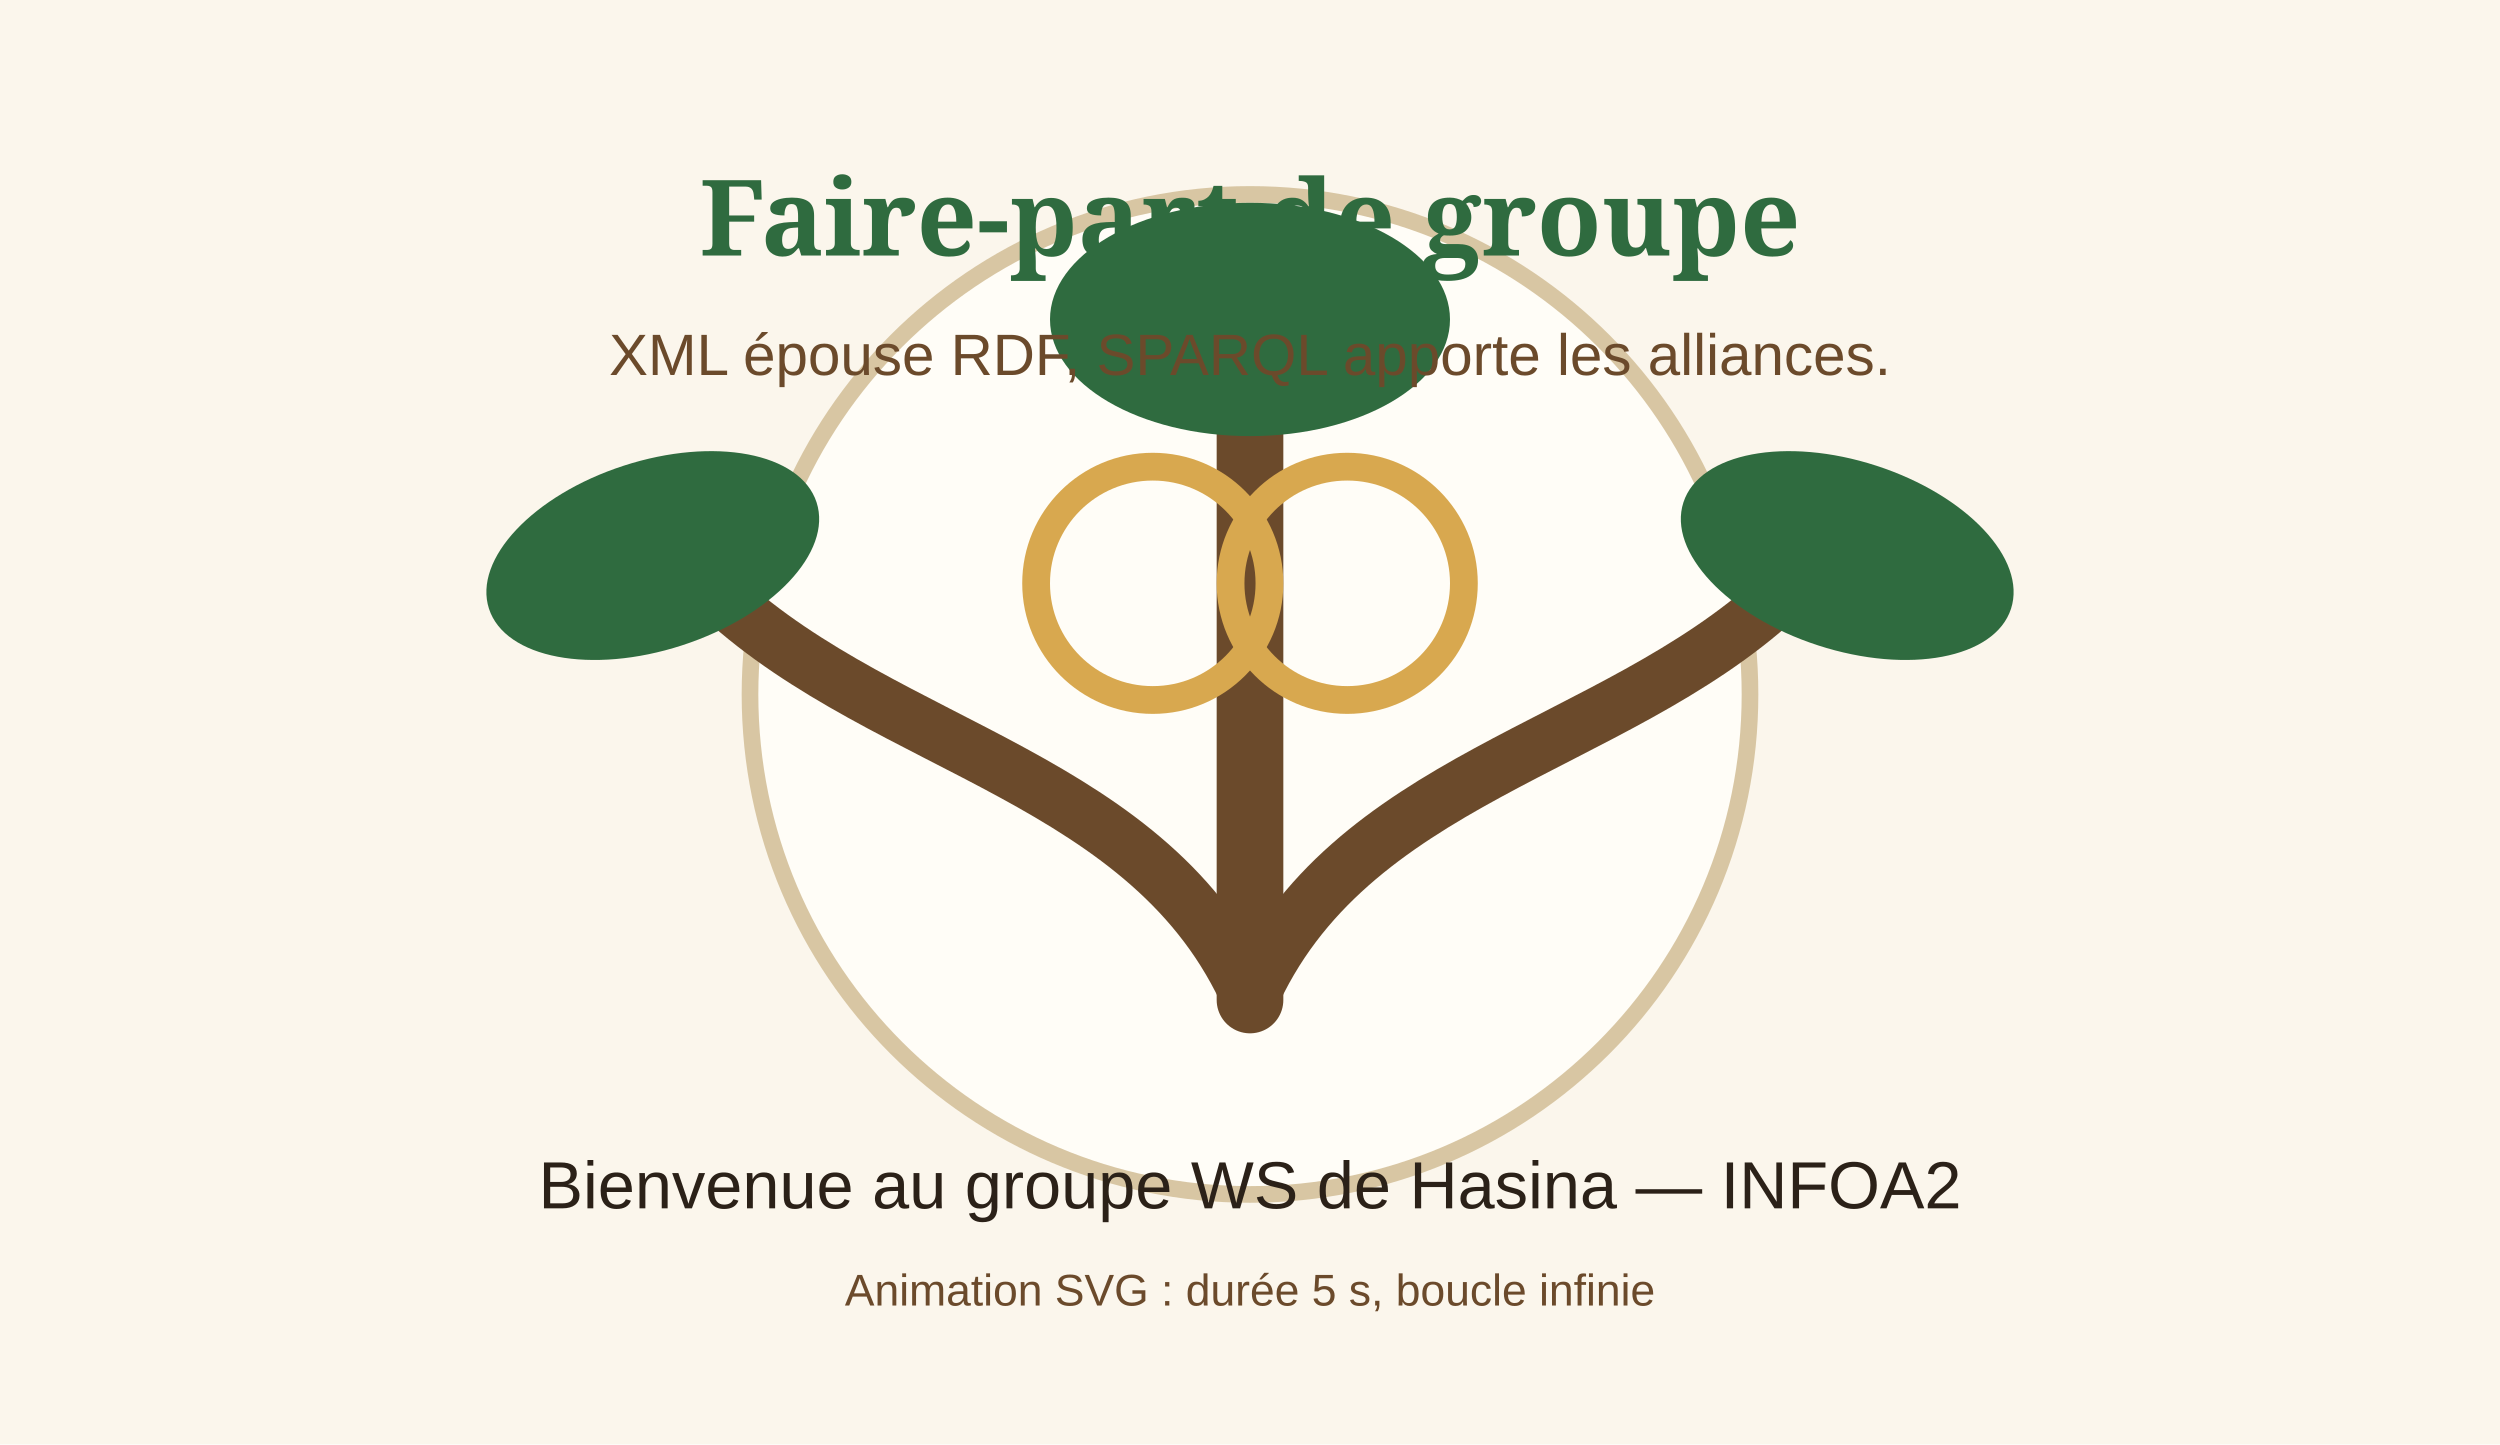
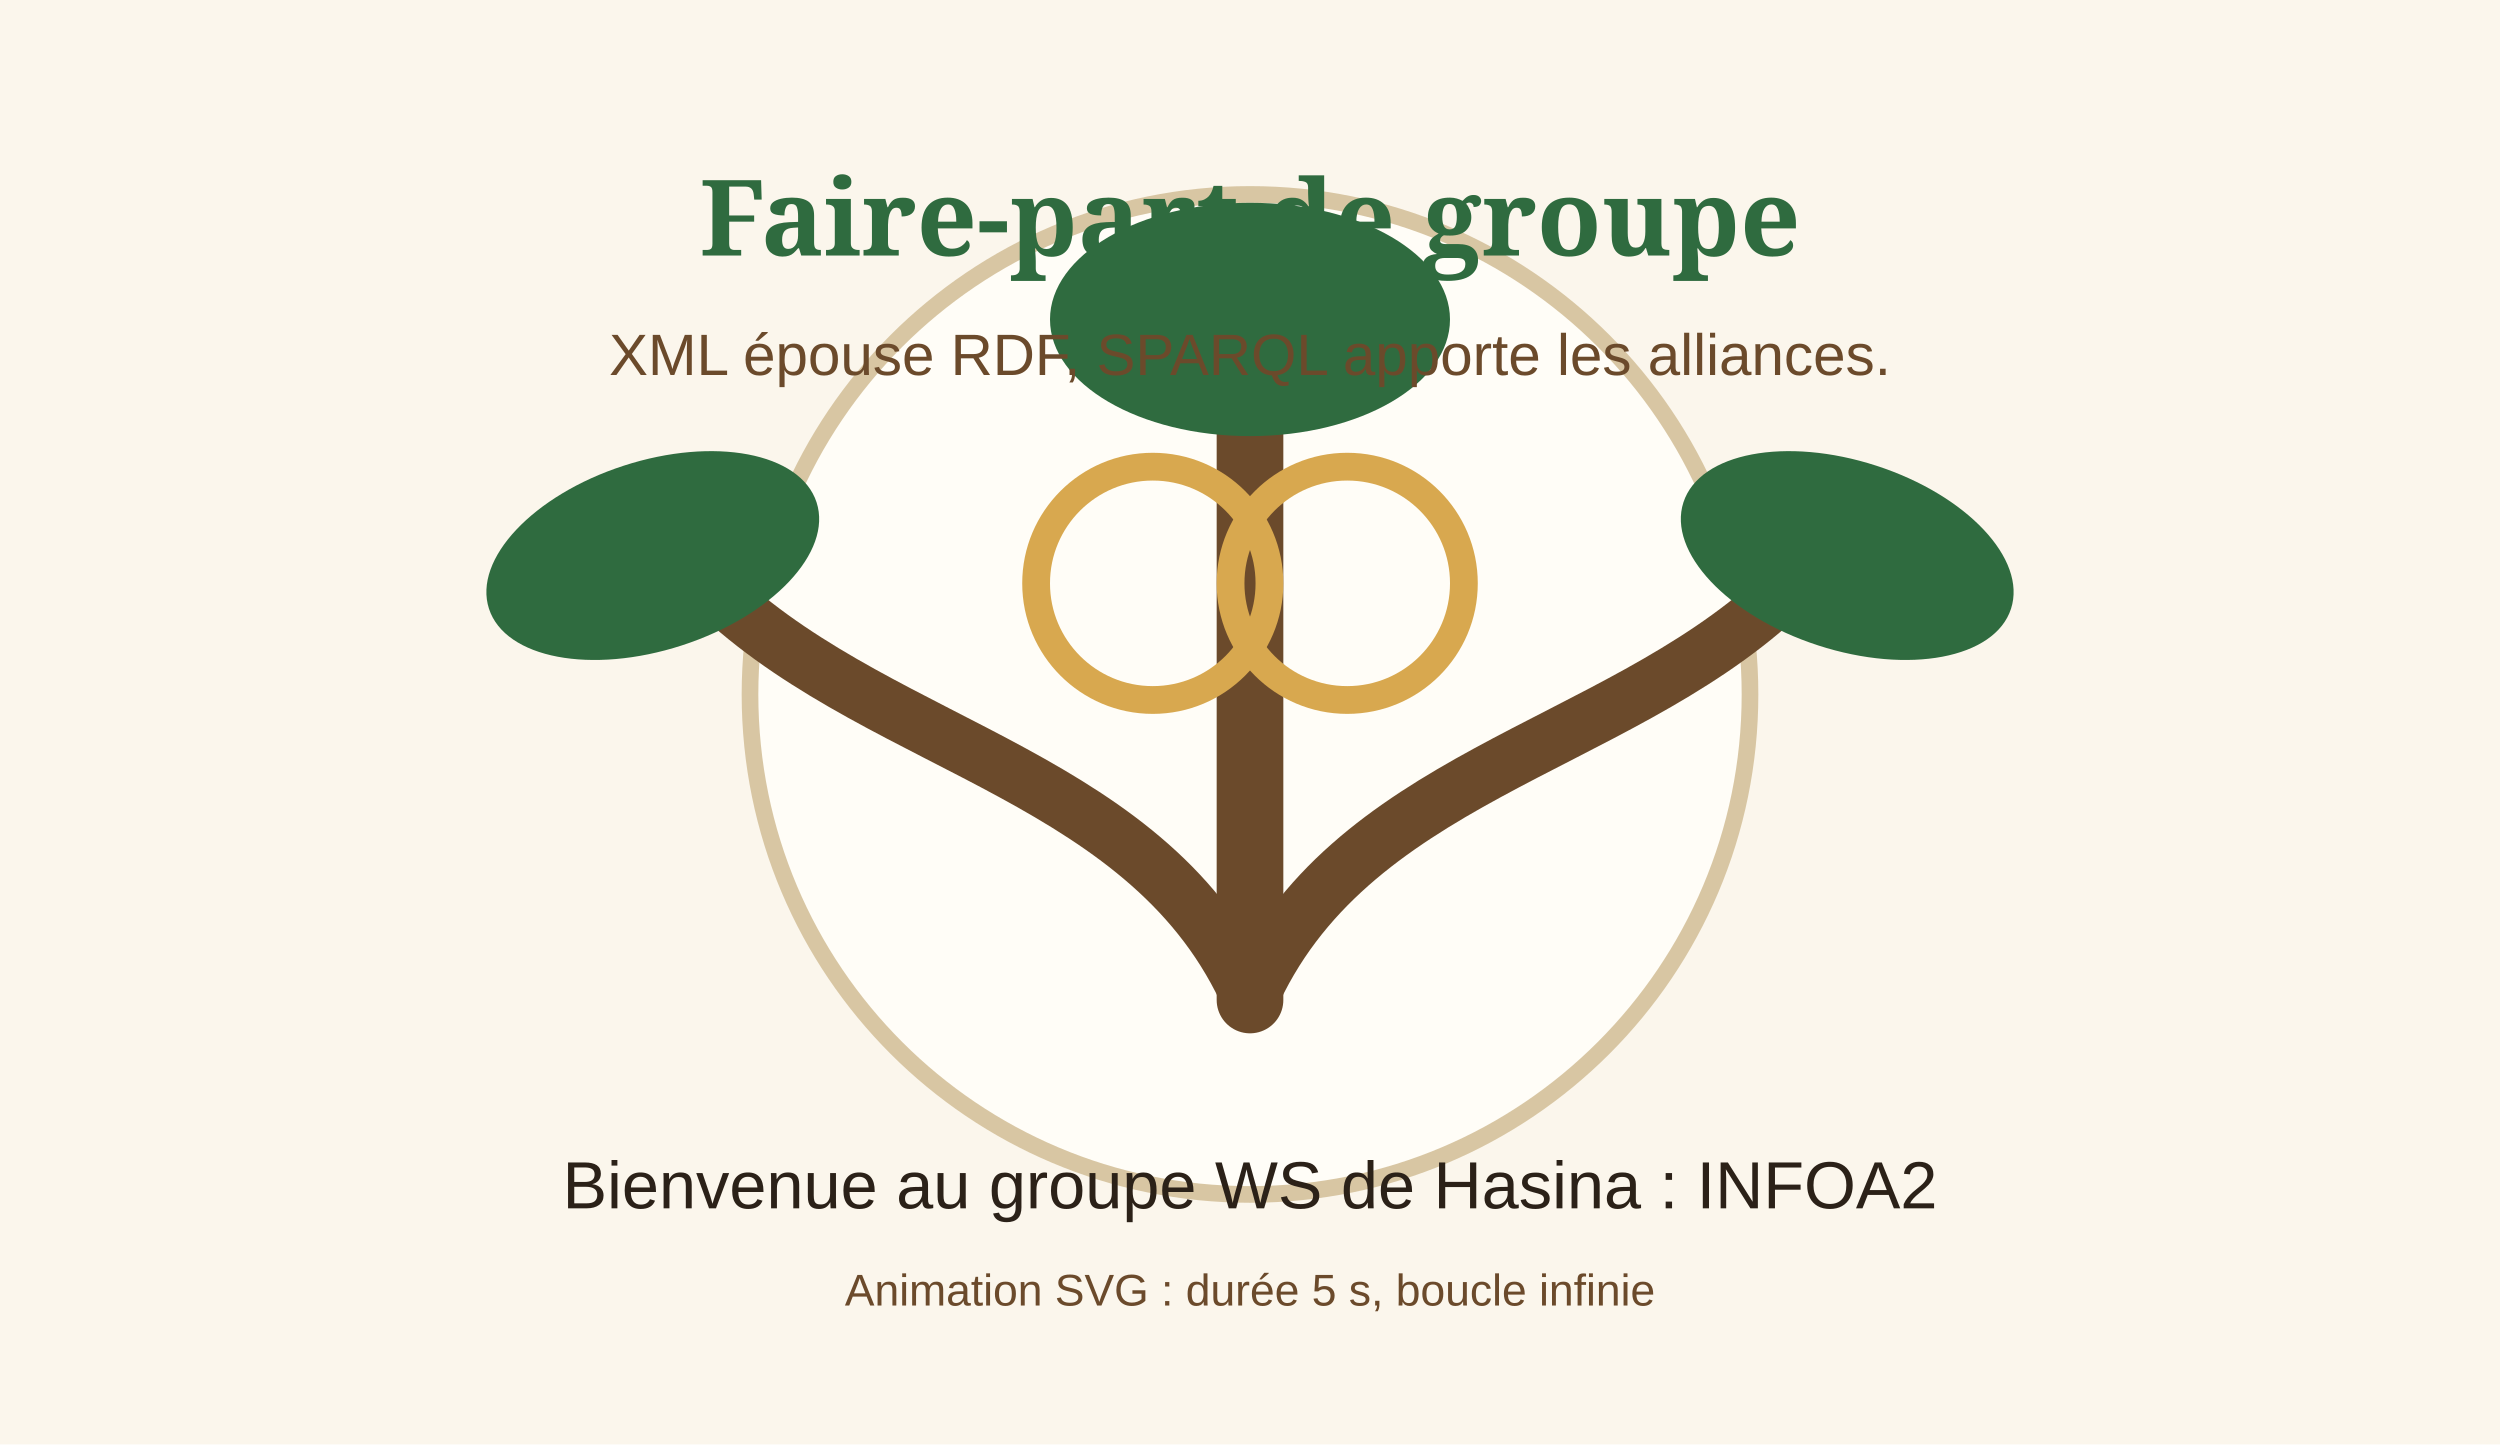
<svg xmlns="http://www.w3.org/2000/svg" width="900" height="520" viewBox="0 0 900 520" role="img" aria-labelledby="title desc">
  <rect width="900" height="520" fill="#fbf6ec" />
  <circle cx="450" cy="250" r="180" fill="#fffdf7" stroke="#d8c6a3" stroke-width="6" />
  <g transform="translate(450 360)">
    <path d="M0 0 C-35 -80 -130 -90 -190 -145" stroke="#6b4a2b" stroke-width="20" fill="none" stroke-linecap="round">
      <animate attributeName="stroke-width" values="12;20;12" dur="5s" repeatCount="indefinite" />
    </path>
    <path d="M0 0 C35 -80 130 -90 190 -145" stroke="#6b4a2b" stroke-width="20" fill="none" stroke-linecap="round">
      <animate attributeName="stroke-width" values="20;12;20" dur="5s" repeatCount="indefinite" />
    </path>
    <path d="M0 0 C0 -100 0 -150 0 -220" stroke="#6b4a2b" stroke-width="24" fill="none" stroke-linecap="round" />
    <g fill="#2f6b3f">
      <ellipse cx="-215" cy="-160" rx="62" ry="34" transform="rotate(-18 -215 -160)">
        <animateTransform attributeName="transform" type="rotate" values="-18 -215 -160; -8 -215 -160; -18 -215 -160" dur="5s" repeatCount="indefinite" />
      </ellipse>
      <ellipse cx="215" cy="-160" rx="62" ry="34" transform="rotate(18 215 -160)">
        <animateTransform attributeName="transform" type="rotate" values="18 215 -160; 8 215 -160; 18 215 -160" dur="5s" repeatCount="indefinite" />
      </ellipse>
      <ellipse cx="0" cy="-245" rx="72" ry="42" />
    </g>
  </g>
  <g transform="translate(450 210)">
    <circle cx="-35" cy="0" r="42" fill="none" stroke="#d8a84f" stroke-width="10" />
    <circle cx="35" cy="0" r="42" fill="none" stroke="#d8a84f" stroke-width="10" />
    <animateTransform attributeName="transform" type="translate" values="450 190;450 210;450 190" dur="5s" repeatCount="indefinite" />
  </g>
  <text x="450" y="92" text-anchor="middle" font-family="Georgia, serif" font-size="38" fill="#2f6b3f" font-weight="bold">Faire-part de groupe</text>
  <text x="450" y="135" text-anchor="middle" font-family="Arial, sans-serif" font-size="21" fill="#6b4a2b">XML épouse RDF, SPARQL apporte les alliances.</text>
-   <text x="450" y="435" text-anchor="middle" font-family="Arial, sans-serif" font-size="24" fill="#2b2118">Bienvenue au groupe WS de Hasina — INFOA2</text>
+   <text x="450" y="435" text-anchor="middle" font-family="Arial, sans-serif" font-size="24" fill="#2b2118">Bienvenue au groupe WS de Hasina : INFOA2</text>
  <text x="450" y="470" text-anchor="middle" font-family="Arial, sans-serif" font-size="16" fill="#6b4a2b">Animation SVG : durée 5 s, boucle infinie</text>
</svg>
